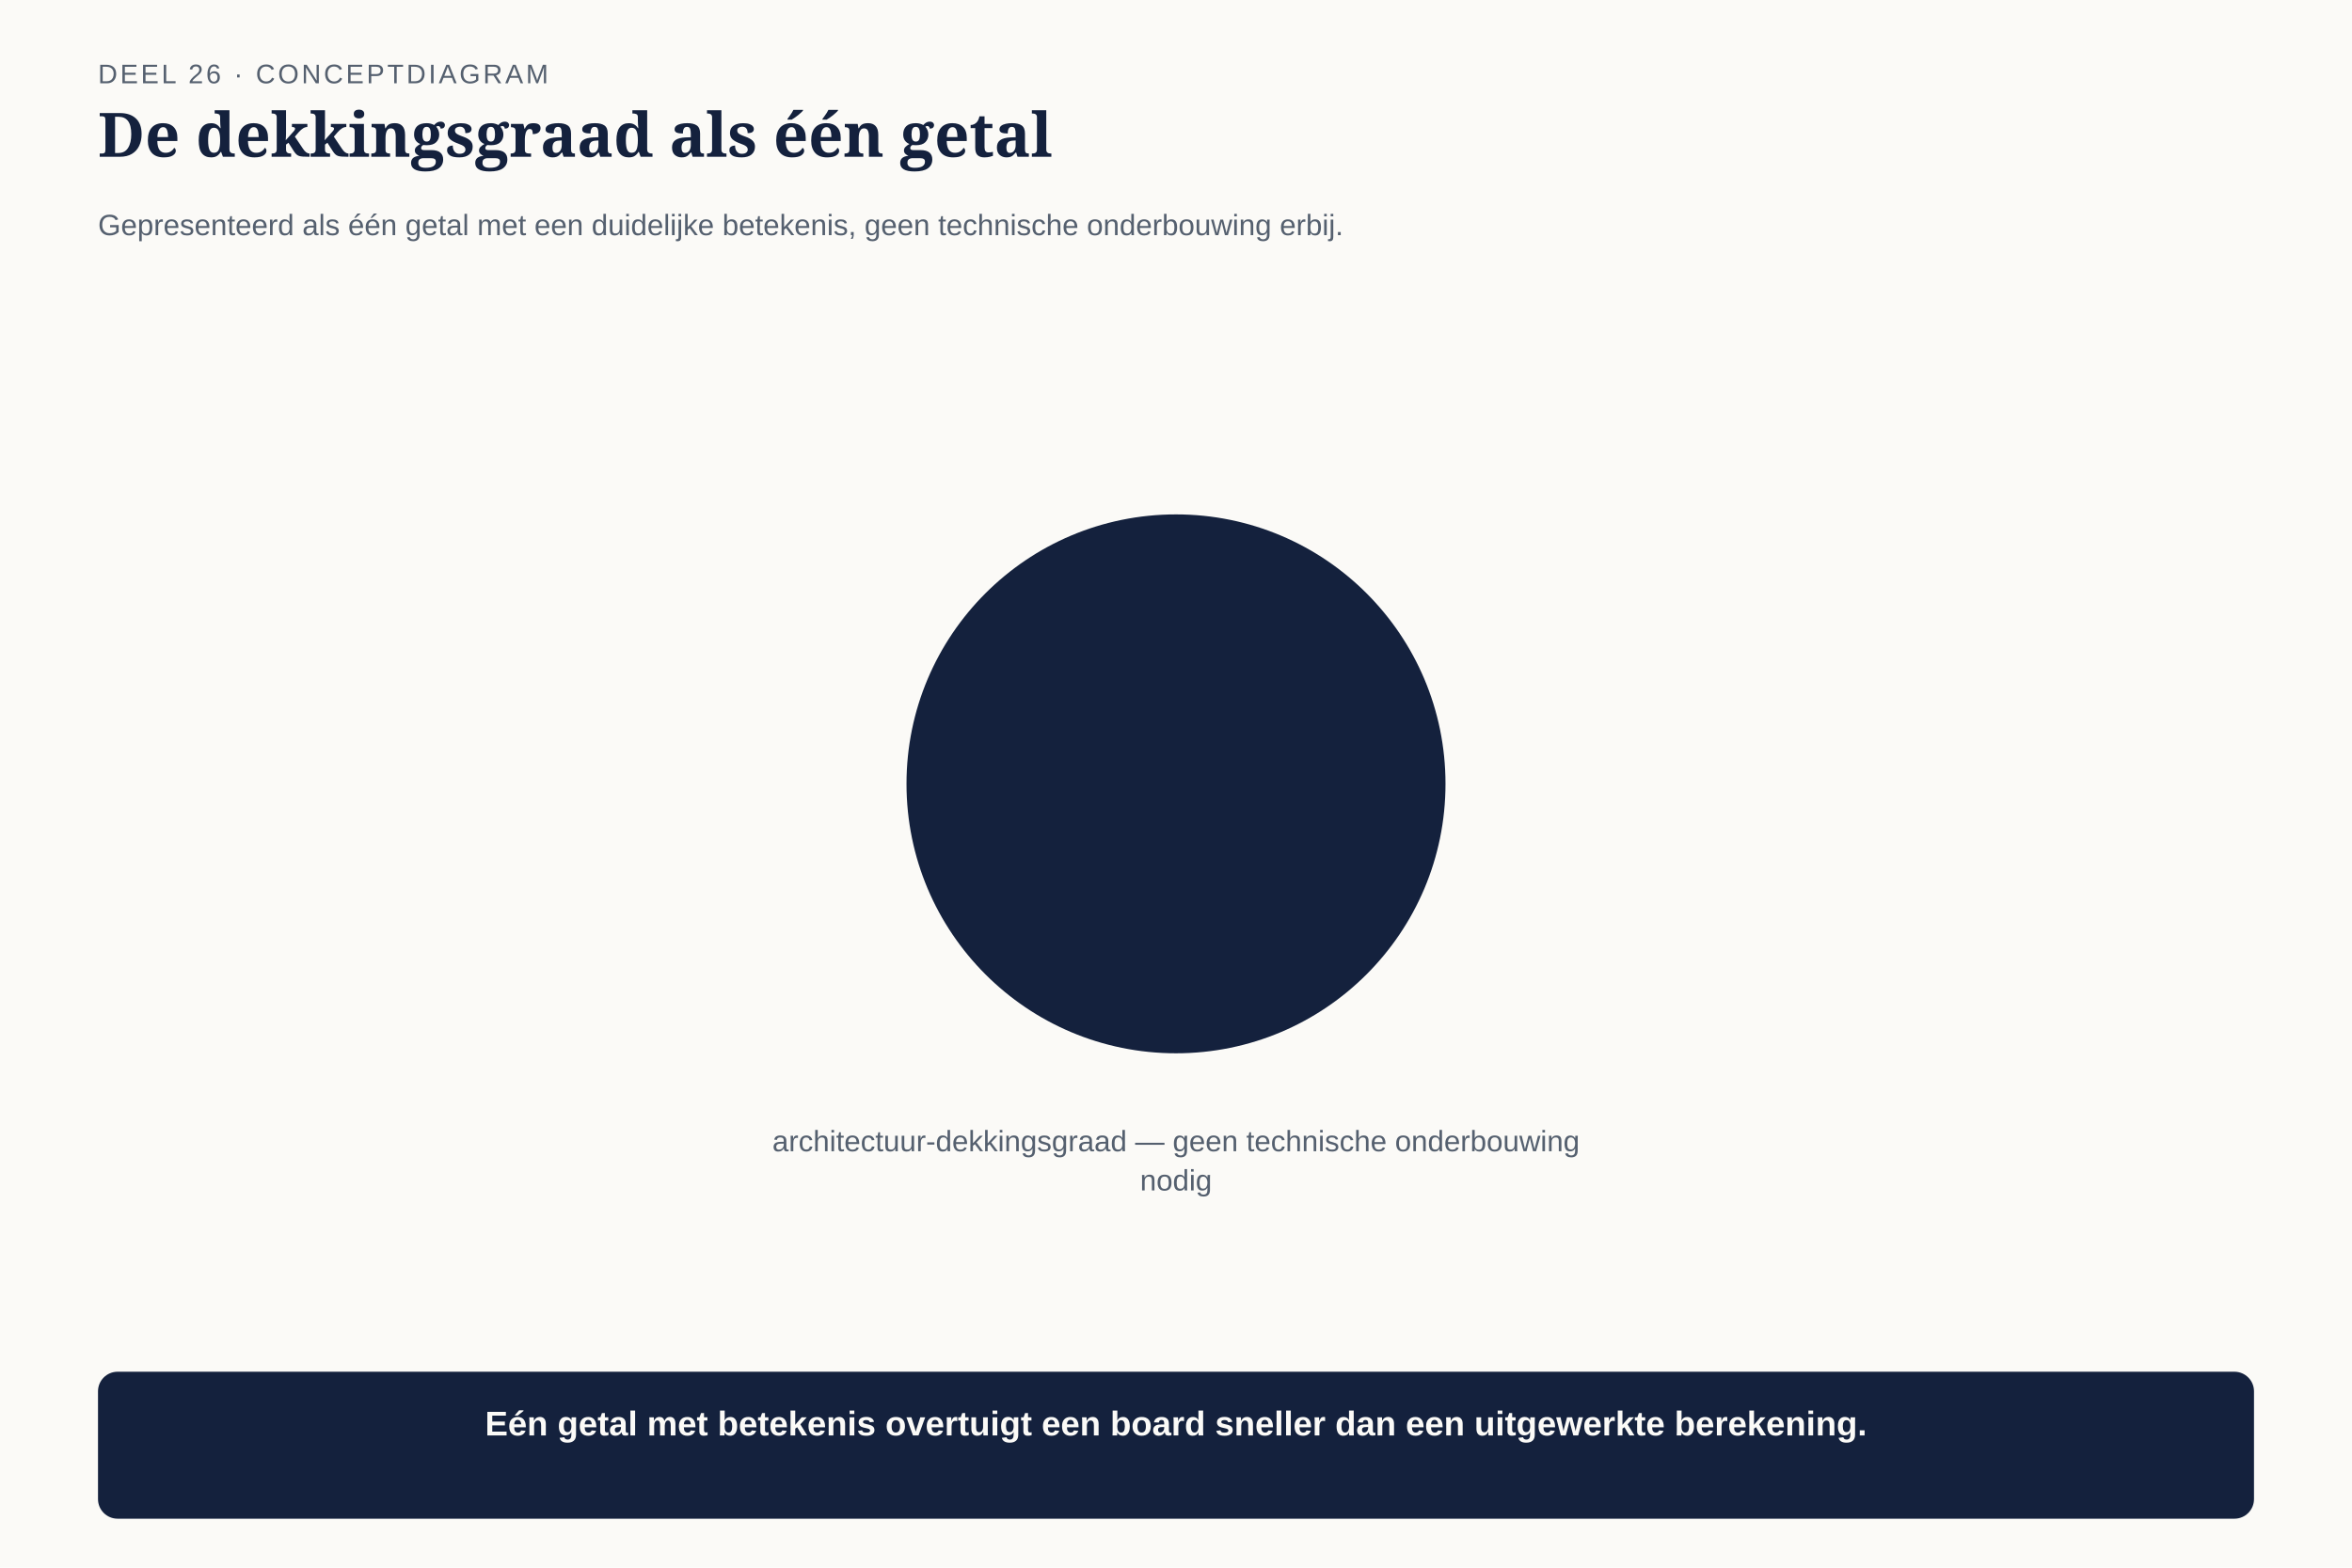
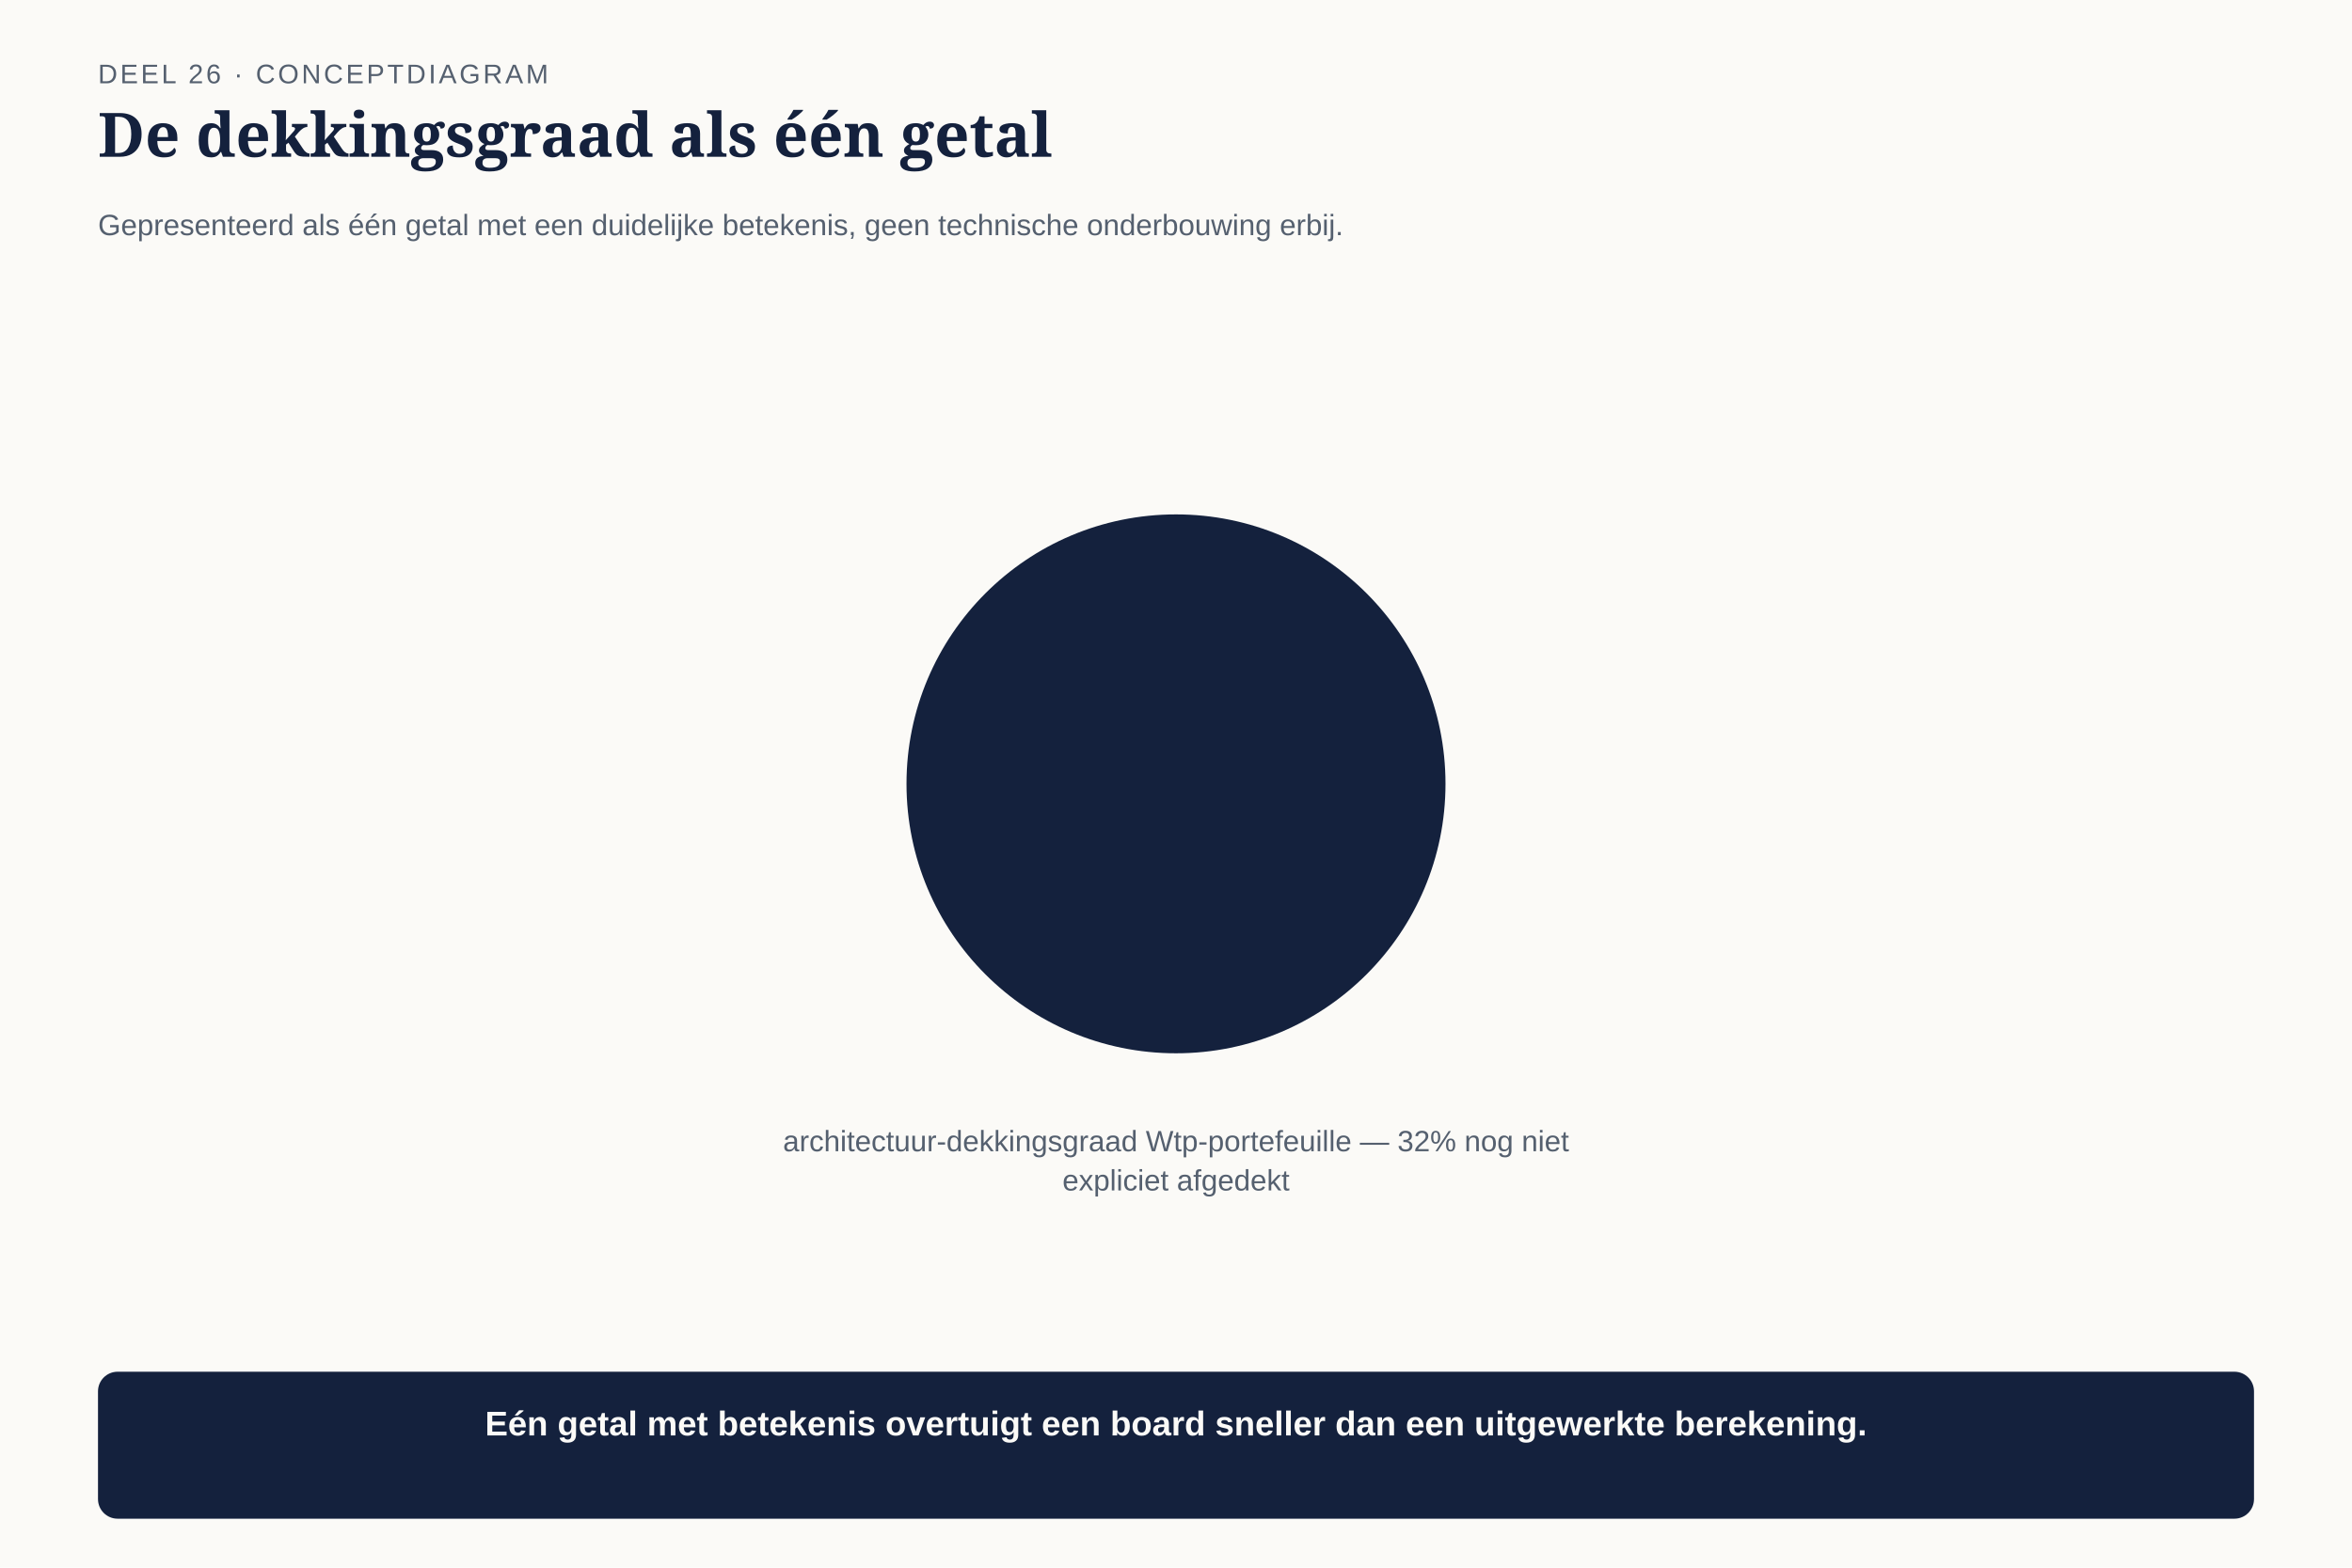
<svg xmlns="http://www.w3.org/2000/svg" viewBox="0 0 960 640" font-family="'DM Sans', Arial, sans-serif" width="960" height="640" preserveAspectRatio="xMidYMid meet">
  <defs>
    <style>
      .paper { fill:#FBFAF7; }
      .label { font-size:14px; font-weight:700; fill:#14213D; }
      .label-light { font-size:14px; font-weight:700; fill:#FBFAF7; }
      .sub { font-size:12px; fill:#55606F; }
      .sub-light { font-size:12px; fill:#DFDCD3; }
      .title { font-family:'Cormorant Garamond', Georgia, serif; font-size:25px; fill:#14213D; font-weight:600; }
      .title-sm { font-family:'Cormorant Garamond', Georgia, serif; font-size:19px; fill:#14213D; font-weight:600; }
      .kicker { font-size:11px; fill:#55606F; letter-spacing:.10em; }
      .arrow { stroke:#2563A8; stroke-width:2; fill:none; marker-end:url(#arrb); }
      .arrow-muted { stroke:#55606F; stroke-width:1.5; fill:none; marker-end:url(#arrm); }
      .arrow-amber { stroke:#E9A13B; stroke-width:2; fill:none; marker-end:url(#arra); }
    </style>
    <marker id="arrb" markerWidth="10" markerHeight="10" refX="6" refY="3" orient="auto">
      <path d="M0,0 L6,3 L0,6 Z" fill="#2563A8" />
    </marker>
    <marker id="arrm" markerWidth="10" markerHeight="10" refX="6" refY="3" orient="auto">
      <path d="M0,0 L6,3 L0,6 Z" fill="#55606F" />
    </marker>
    <marker id="arra" markerWidth="10" markerHeight="10" refX="6" refY="3" orient="auto">
      <path d="M0,0 L6,3 L0,6 Z" fill="#E9A13B" />
    </marker>
  </defs>
  <rect width="960" height="640" class="paper" />
  <text x="40" y="34" class="kicker">DEEL 26 · CONCEPTDIAGRAM</text>
  <text x="40" y="64" class="title">De dekkingsgraad als één getal</text>
  <text x="40" y="96" class="sub">Gepresenteerd als één getal met een duidelijke betekenis, geen technische onderbouwing erbij.</text>
  <circle cx="480" cy="320" r="110" fill="#14213D" />
-   <text x="480" y="335" text-anchor="middle" class="title" fill="#FBFAF7" font-size="52">87%</text>
-   <text x="480" y="470" text-anchor="middle" class="sub">architectuur-dekkingsgraad — geen technische onderbouwing</text>
-   <text x="480" y="486" text-anchor="middle" class="sub">nodig</text>
+   <text x="480" y="335" text-anchor="middle" class="title" fill="#FBFAF7" font-size="52">68%</text>
+   <text x="480" y="470" text-anchor="middle" class="sub">architectuur-dekkingsgraad Wtp-portefeuille — 32% nog niet</text>
+   <text x="480" y="486" text-anchor="middle" class="sub">expliciet afgedekt</text>
  <rect x="40" y="560" width="880" height="60" rx="8" fill="#14213D" />
  <text x="480" y="586" text-anchor="middle" class="label-light">Eén getal met betekenis overtuigt een board sneller dan een uitgewerkte berekening.</text>
</svg>
